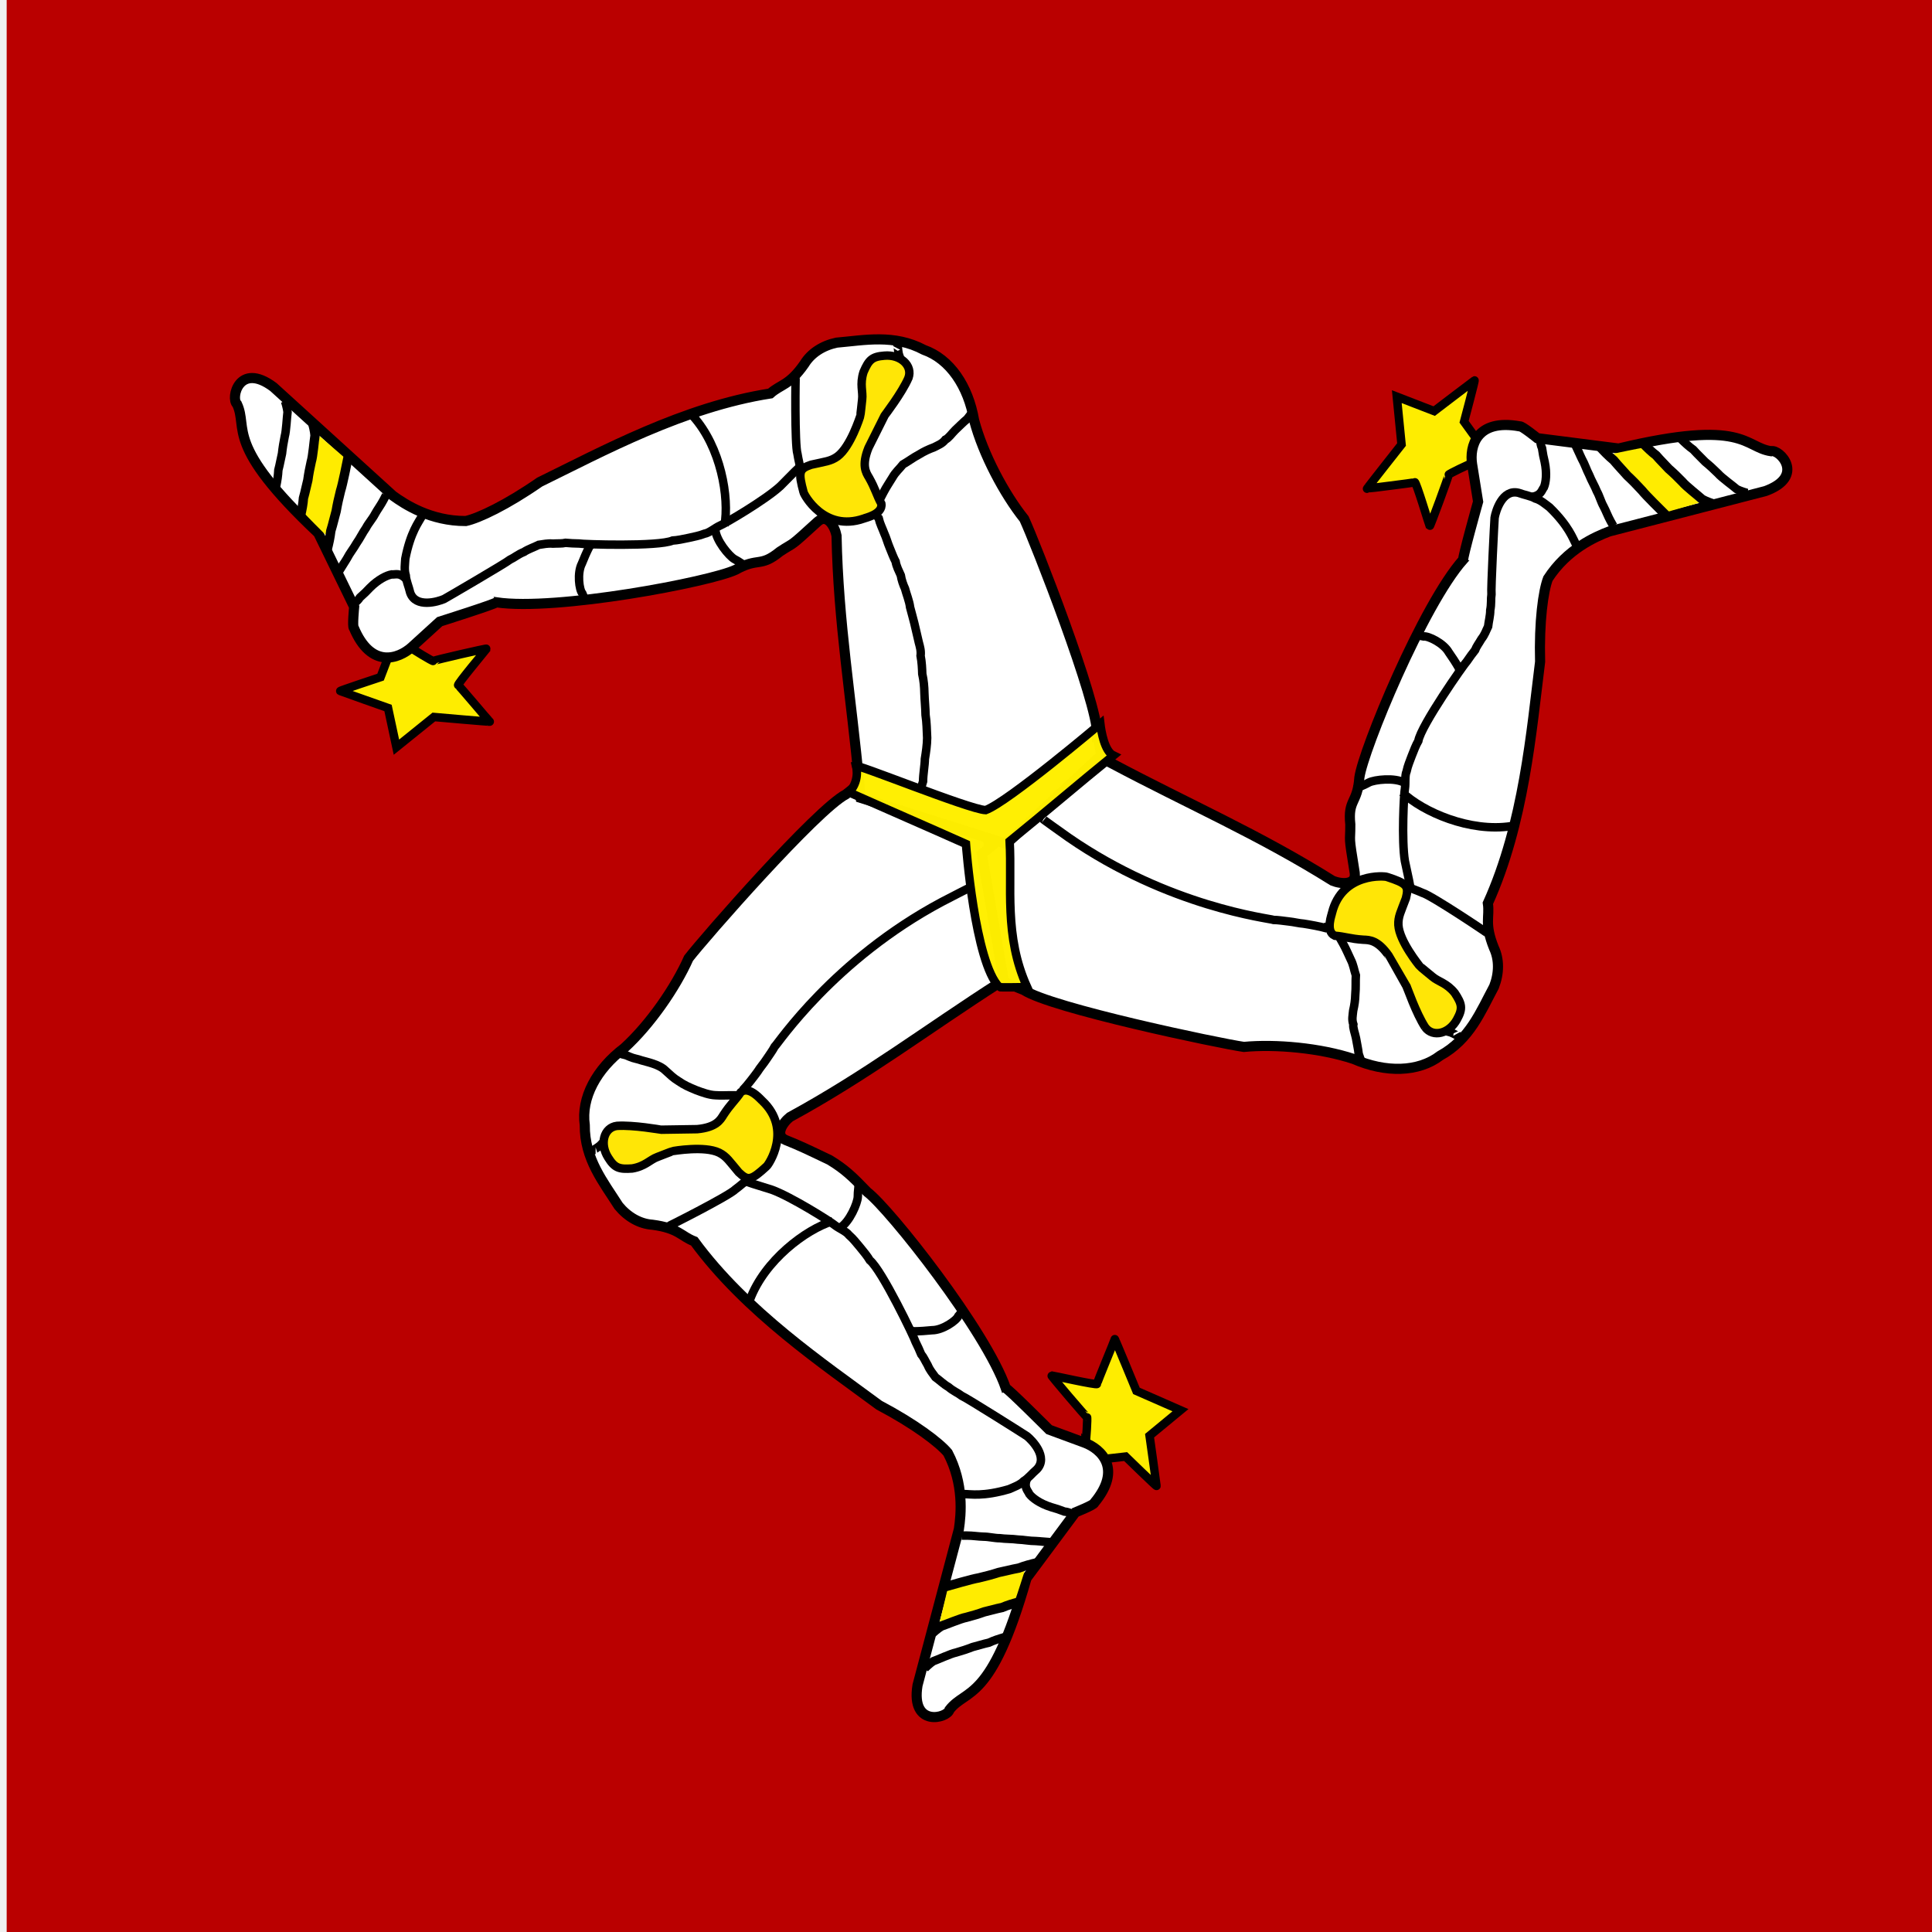
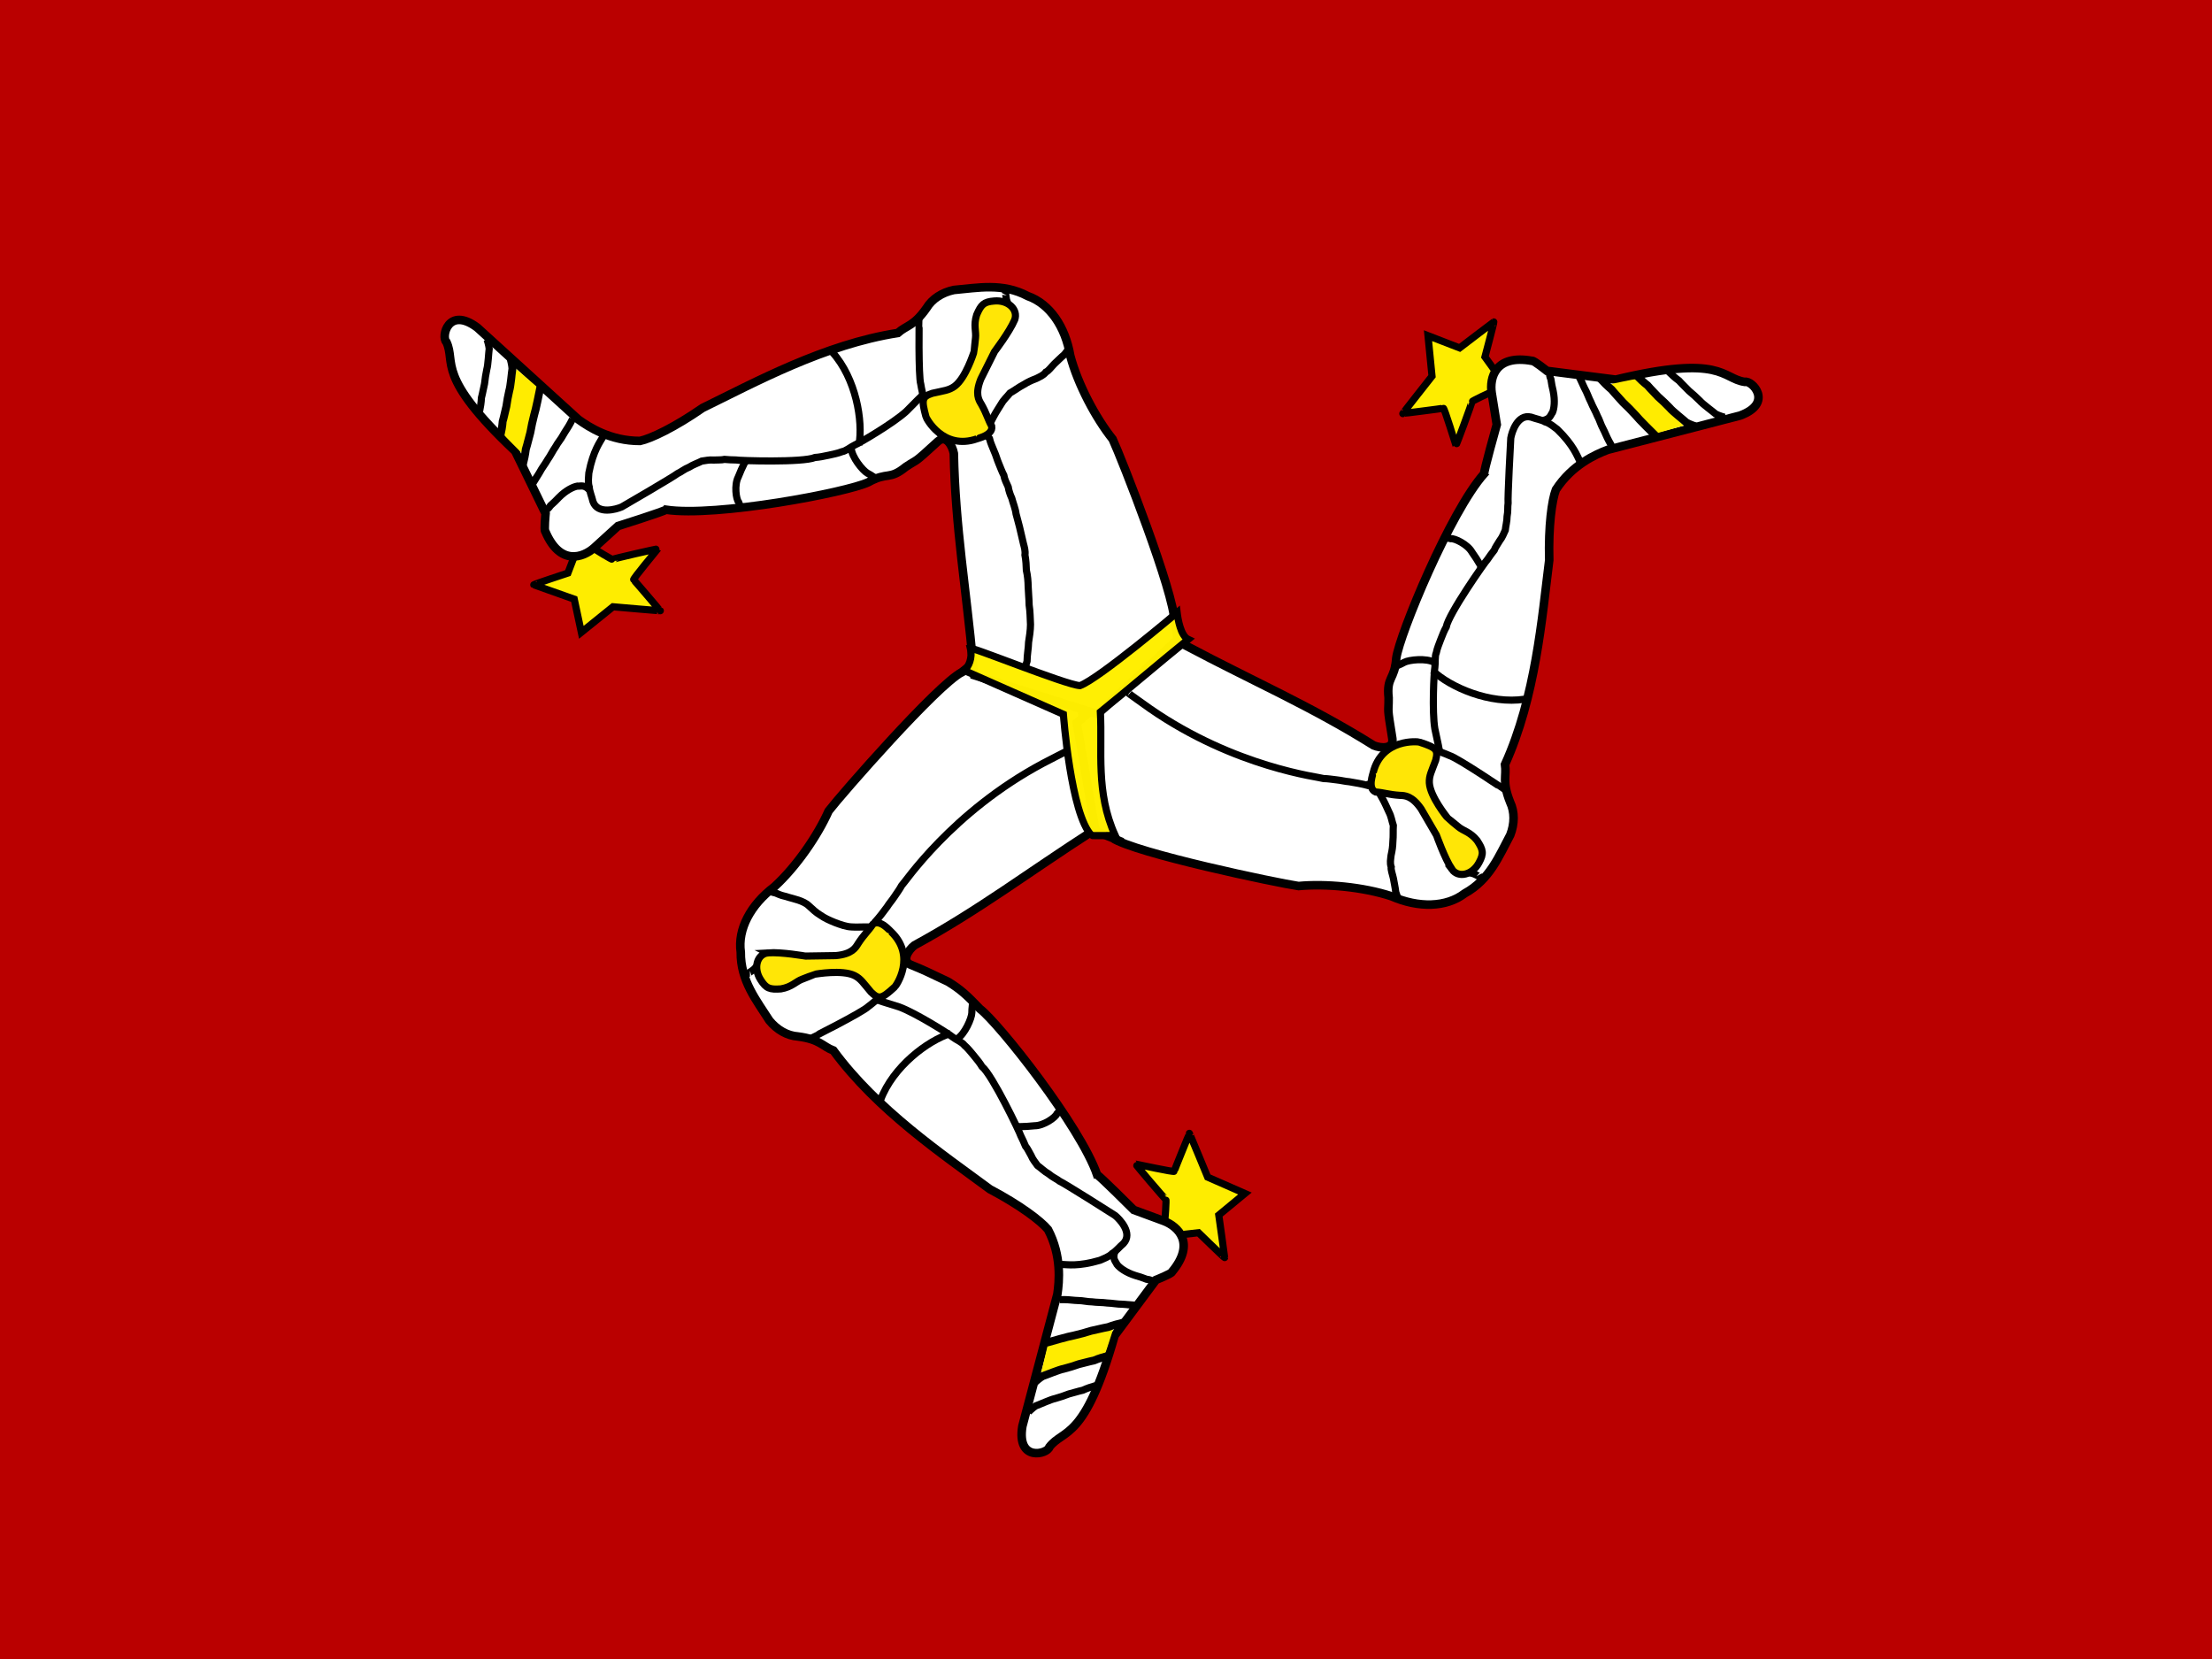
- <svg xmlns="http://www.w3.org/2000/svg" id="flag-icon-css-im" width="512" height="512">
+ <svg xmlns="http://www.w3.org/2000/svg" id="flag-icon-css-im" width="640" height="480">
  <defs>
    <clipPath id="a">
-       <path fill-opacity=".67" d="M148.24 0h744.09v744.09H148.24z" />
+       <path fill-opacity=".67" d="M-77.62 0h682.67v512H-77.62z" />
    </clipPath>
  </defs>
-   <g clip-path="url(#a)" transform="matrix(.7 0 0 .7 -102 0)">
-     <path fill="#ba0000" fill-rule="evenodd" d="M1063 744.09H0V0h1063z" />
-     <path fill="#ffef00" fill-opacity=".988" fill-rule="evenodd" stroke="#000" stroke-width="3.203" d="M556.648 546.465c.29-.88.877-9.946.584-9.946s-13.747-15.795-13.454-15.795 17.257 3.803 17.257 3.217c0-.584 6.727-16.67 6.727-16.964 0-.29 8.19 19.597 8.19 19.597l16.67 7.313-11.7 9.65s2.634 18.72 2.634 19.014c0 .29-11.7-11.116-11.7-11.116l-12.87 1.463s-1.754-5.85-2.338-6.435z" />
-     <path fill="#fff" fill-rule="evenodd" stroke="#000" stroke-width="3.832" d="M466.026 300.69c-11.114 5.722-53.768 54.478-59.618 62.082-4.9 11.04-14.487 25.006-24.362 33.996-10.54 7.974-16.397 18.867-14.945 29.18-.117 12.835 7.078 21.573 12.81 30.604 3.393 4.125 7.958 6.79 12.81 7.116 9.957 1.314 10.84 4.38 15.824 6.278 19.628 26.725 48.91 46.433 70 62.044 13.44 7.085 22.79 14.17 25.992 18.038 6.174 11.79 5.038 23.285 4.192 28.933-5.218 19.692-10.44 39.383-15.657 59.074-2.632 16.087 11.348 12.47 12.1 9.252 6.31-8.19 15.724-2.438 29.178-49.82 6.167-8.304 12.337-16.607 18.504-24.91 0 0 7.12-2.847 7.12-3.558 10.822-12.995 2.58-20.433-3.562-22.773-4.507-1.66-9.014-3.323-13.52-4.983 0 0-15.658-15.657-16.37-15.657-7.44-21.644-43.96-67.85-52.443-74.285-5.872-6.12-8.666-8.726-14.24-12.13-8.57-4.1-11.335-5.433-16.584-7.528-4.37-1.753-1.26-6.55 1.52-8.745 28.926-15.746 51.856-33.245 79.612-51.038 1.422-.95 2.847-1.9 4.27-2.848-3.32-18.978-6.644-37.957-9.964-56.935l-46.26-16.37c-2.426 1.66-4.268 3.322-6.404 4.982z" />
-     <path fill="#ffec00" fill-rule="evenodd" d="M504.73 600.45c.147-.584 28.955-5.85 28.955-5.85s-3.363 10.676-3.51 10.676l-28.662 8.627 3.217-13.454z" />
-     <path fill="none" stroke="#000" stroke-width="3.203" d="M429.652 491.976c5.557-14.77 20.983-26.465 31.345-29.692" />
-     <path fill="none" stroke="#000" stroke-width="3.541" d="M503.697 600.69c1.86-.524 10.117-2.934 12.522-3.31 2.565-.6 5.12-1.272 7.586-2.067 2.847-.582 4.63-1.117 7.587-1.656 2.316-.884 4.606-1.49 7.083-2.068M498.48 618.5c.24-.322 2.204-2.057 3.615-2.895 1.66-.524 7.337-2.934 9.485-3.31 2.292-.6 4.572-1.272 6.775-2.067 2.544-.582 4.134-1.117 6.777-1.655 2.07-.885 4.113-1.49 6.324-2.07" />
-     <path fill="none" stroke="#000" stroke-width="3.203" d="M510.184 496.157h-.413c1.296 0 .5-.108-1.242 2.068-.62 1.672-5.93 5.377-9.927 5.377-1.928.207-4.893.413-6.824.413-.55 0-1.31-.413-1.862-.413m19.859 77.748h2.066c2.145 0 4.298.38 6.205.413 2.07 0 4.137.586 6.206.586 2.088.294 4.603.198 6.763.506 2.422.082 4.365.56 6.885.56 2.034.076 3.13.415 5.38.415l-5.38-.414c2.034.076 3.13.415 5.38.415m-47.583 47.995c.22-.322 2.018-2.057 3.308-2.895 1.52-.523 6.72-2.932 8.687-3.307 2.098-.6 4.186-1.274 6.204-2.07 2.33-.58 3.786-1.116 6.205-1.654 1.897-.885 3.768-1.49 5.79-2.07m8.559-59.91c-1.17 3.396.345 4.25.972 5.715 1.09 1.42 3.875 3.584 8.274 4.963 1.696.457 3 .904 4.964 1.656 1.3.12 1.94.444 2.895.826M370.79 435.35h.414c-1.297 0-.52.084 1.655-1.656 1.342-1.5 2.464-2.18 3.72-3.72m20.976 34.83c.276 0 24.063-11.988 26.602-14.55 1.8-1.304 3.162-2.68 5.35-4.163 1.404-.732 2.41-1.67 3.725-2.48 1.093-1.584 2.52-2.54 3.308-3.99 1.46-1.265.834-2.637 2.018-4.162.56-1.562 1.607-4.193 1.948-5.622m30.301 17.789c.13.856-.38 3.49-.344 5.497-.08 2.326-3.073 9.51-6.688 11.655" />
-     <path fill="none" stroke="#000" stroke-width="3.203" d="M428.066 447.362c.14 0 3.76 1.177 9.812 3.04 7.285 2.618 22.435 12.165 23.94 13.48 1.534 1.208 4.28 2.287 5.332 3.72 1.646 1.423 2.852 3.064 4.137 4.55 1.51 1.844 2.8 3.403 3.722 4.965 4.6 3.73 16.975 29.565 17.37 31.023a62.84 62.84 0 0 1 2.07 4.55c.918 1.058 1.54 2.552 2.482 4.138.865 2.056 1.833 2.993 2.897 4.55 1.368.952 3.214 2.758 4.963 3.722 1.864 1.595 3.613 2.244 4.963 3.31 1.95.83 23.75 14.61 24.763 15.3 1.99 1.6 8.07 7.9 3.802 12.485-1.812 1.55-3.443 3.602-4.99 4.48-1.576 1.577-3.77 2.283-5.58 3.1-9.823 2.902-14.825 1.862-16.756 1.862h-2.07M379.92 398.64c2.792 1.092 1.665.285 4.178 1.43 1.69.74 2.802.758 4.462 1.363 1.76.565 6.68 1.452 9.045 3.825 1.735 1.567 3.058 2.89 4.964 4.034 2.252 1.554 3.88 2.246 6.673 3.412 2.357.88 4.992 1.86 7.375 1.943 2.477.144 3.07.022 5.447.022h5.792-5.792 5.792" />
-     <path fill="#ffe606" fill-rule="evenodd" stroke="#000" stroke-width="3.203" d="M379.272 426.244c6.203-.413 16.543 1.45 16.75 1.45l13.65-.208c7.172-.692 8.756-3.447 9.928-5.38 2.688-4.134 4.55-5.582 6.62-8.684 3.307-2.482 7.86 3.308 8.066 3.308 11.58 10.963 2.273 24.405 1.653 24.818-5.79 5.31-7.033 5.653-10.548 2.275-3.517-4.137-4.55-5.996-7.445-7.445-5.583-2.69-17.166-.62-17.375-.62-.206 0-5.997 2.275-5.997 2.275-2.827 1.033-4.62 3.517-9.513 4.34-4.964.347-6.62-.136-9.1-4.133-3.31-5.17-1.656-11.376 3.31-11.996z" />
-     <path fill="#ffef00" fill-opacity=".988" fill-rule="evenodd" stroke="#000" stroke-width="3.203" d="M703.114 175.363c-.91.178-9.1 4.11-8.956 4.366s-7.03 19.722-7.174 19.466-5.142-16.906-5.653-16.62c-.508.287-17.827 2.307-18.083 2.45-.253.144 13.07-16.742 13.07-16.742l-1.796-18.116 14.147 5.47s15.028-11.47 15.283-11.614c.253-.142-3.956 15.647-3.956 15.647l7.583 10.502s-4.24 4.396-4.463 5.19z" />
-     <path fill="#fff" fill-rule="evenodd" stroke="#000" stroke-width="3.832" d="M533.29 374.804c10.434 6.884 73.837 20.17 83.332 21.543 12.025-1.138 28.897.373 41.572 4.575 12.116 5.28 24.482 5.046 32.76-1.273 11.246-6.188 15.336-16.742 20.4-26.165 1.932-4.98 2.02-10.264-.076-14.654-3.734-9.32-1.495-11.594-2.282-16.868 13.676-30.207 16.505-65.39 19.778-91.423-.412-15.19 1.183-26.81 2.985-31.498 7.25-11.16 17.827-15.803 23.165-17.834 19.72-5.1 39.444-10.2 59.165-15.302 15.313-5.588 5.308-16 2.135-15.08-10.23-1.486-9.83-12.512-57.727-1.018l-30.78-3.923s-5.97-4.81-6.59-4.46c-16.632-3.067-19.078 7.76-18.107 14.263.763 4.742 1.523 9.486 2.284 14.228 0 0-5.974 21.32-5.626 21.94-15.22 17.094-37.877 71.982-39.328 82.53-.687 9.91-4.43 8.12-3.427 17.755.038 7.53-.838 2.83 1.675 18.34.613 4.668-5.094 4.307-8.368 2.96-27.9-17.5-54.393-28.91-83.505-44.384l-4.574-2.326-44.744 36.586 8.4 48.347c2.637 1.302 4.99 2.093 7.483 3.14z" />
-     <path fill="#ffec00" fill-rule="evenodd" d="M775.614 194.163c-.58.158-19.29-22.373-19.29-22.373s10.956-2.3 11.028-2.172l21.566 20.755-13.304 3.79z" />
-     <path fill="none" stroke="#000" stroke-width="3.203" d="M717.855 312.766c-15.598 2.395-33.353-5.32-41.244-12.772" />
-     <path fill="none" stroke="#000" stroke-width="3.541" d="M776.33 194.945c-1.368-1.364-7.515-7.38-9.02-9.293-1.78-1.943-3.62-3.84-5.522-5.6-1.902-2.197-3.242-3.488-5.16-5.802-1.906-1.586-3.556-3.285-5.275-5.16m43.06 21.673c-.4-.052-2.873-.913-4.295-1.73-1.27-1.192-6.152-4.96-7.532-6.648-1.647-1.703-3.35-3.36-5.123-4.892-1.754-1.933-3-3.056-4.764-5.096-1.786-1.37-3.316-2.856-4.903-4.5" />
-     <path fill="none" stroke="#000" stroke-width="3.203" d="M682.033 240.52l.202.36c-.635-1.13-.34-.383 2.412.07 1.76-.28 7.592 2.532 9.552 6.017 1.124 1.58 2.757 4.063 3.704 5.747.27.48.28 1.344.552 1.826m58.038-55.415l-.203-.36-.81-1.44c-1.05-1.87-1.773-3.935-2.68-5.613-1.014-1.803-1.517-3.893-2.53-5.696-.766-1.965-2.083-4.11-2.873-6.144-1.116-2.15-1.652-4.08-2.887-6.276-.93-1.81-1.17-2.93-2.274-4.893l2.274 4.893c-.93-1.81-1.17-2.93-2.274-4.893m65.156 17.957c-.39-.035-2.782-.75-4.145-1.465-1.202-1.07-5.85-4.42-7.14-5.95-1.553-1.535-3.162-3.025-4.844-4.395-1.65-1.746-2.83-2.753-4.485-4.598-1.7-1.22-3.144-2.554-4.64-4.033M725.72 188.12c3.535-.645 3.536-2.384 4.506-3.65.703-1.646 1.225-5.134.272-9.644-.434-1.702-.683-3.058-.99-5.138-.532-1.192-.563-1.908-.698-2.928m-31.47 225.065l-.2-.36c.634 1.13.326.41-2.256-.632-1.967-.435-3.11-1.08-5.067-1.42M709.9 354.06c-.136-.24-22.243-15.1-25.72-16.058-2.02-.93-3.887-1.442-6.25-2.623-1.328-.865-2.64-1.282-3.99-2.03-1.916-.178-3.448-.953-5.097-.93-1.82-.653-2.708.566-4.62.28-1.634.278-4.44.655-5.854 1.058m.658-35.13c.682-.532 3.23-1.38 4.96-2.394 2.067-1.07 9.795-1.982 13.437.118" />
-     <path fill="none" stroke="#000" stroke-width="3.203" d="M679.743 336.012c-.068-.12-.817-3.854-2.16-10.042-1.287-7.633-.39-25.518.02-27.473.3-1.93-.105-4.852.63-6.473.433-2.13 1.272-3.987 1.938-5.836.867-2.22 1.595-4.107 2.504-5.676.998-5.84 17.452-29.287 18.53-30.347a62.736 62.736 0 0 1 2.952-4.033c.47-1.318 1.47-2.593 2.39-4.19 1.368-1.763 1.71-3.066 2.546-4.757.158-1.66.83-4.153.81-6.15.478-2.407.187-4.25.455-5.95-.234-2.106 1.095-27.862 1.2-29.082.42-2.52 2.932-10.91 9.02-9.434 2.238.82 4.826 1.235 6.35 2.154 2.147.6 3.838 2.166 5.438 3.345 7.343 7.138 8.887 12.008 9.834 13.69l1.013 1.805M660.75 401.014l-.2-.36c.546.973.243.488-.452-1.646-.183-1.835-.75-4.317-1.035-6.06-.37-1.812-1.22-3.876-.99-5.14-.648-1.84-.24-3.358-.066-5.18.515-2.28.748-3.93.81-6.152.252-2.726.05-4.658.206-7.234-.718-2.12-.865-3.896-1.96-6.015-.973-2.026-1.718-3.9-2.883-5.972l-2.838-5.05 2.838 5.05-2.838-5.05" />
-     <path fill="#ffe606" fill-rule="evenodd" stroke="#000" stroke-width="3.203" d="M685.248 388.895c-3.4-5.205-6.845-15.13-6.946-15.31 0-.003-6.87-11.8-6.87-11.8-4.118-5.91-7.296-5.94-9.554-6.016-4.922-.318-7.097-1.23-10.815-1.514-3.784-1.667-.968-8.474-1.07-8.654 3.88-15.466 20.16-13.94 20.824-13.603 7.465 2.444 8.373 3.358 7.152 8.078-1.884 5.093-3 6.905-2.843 10.138.393 6.185 7.873 15.267 7.975 15.45.1.18 4.922 4.11 4.922 4.11 2.286 1.96 5.33 2.305 8.447 6.167 2.735 4.157 3.125 5.837.857 9.96-2.886 5.416-9.105 7.017-12.08 2.992z" />
-     <path fill="#ffef00" fill-opacity=".988" fill-rule="evenodd" stroke="#000" stroke-width="3.203" d="M301.203 245.146c.647.663 8.423 5.36 8.558 5.1s20.353-4.922 20.218-4.662-11.327 13.563-10.807 13.833c.52.27 11.697 13.652 11.957 13.787.258.134-21.166-1.76-21.166-1.76l-14.17 11.424-3.175-14.83s-17.827-6.29-18.088-6.424c-.258-.134 15.257-5.262 15.257-5.262l4.632-12.096s6 1.14 6.787.89z" />
-     <path fill="#fff" fill-rule="evenodd" stroke="#000" stroke-width="3.832" d="M561.083 277.965c.042-12.5-23.575-72.82-27.628-81.516-7.54-9.438-15.517-24.38-18.945-37.286-2.22-13.028-9.19-23.245-19.01-26.71-11.337-6.018-22.408-3.658-33.064-2.732-5.224 1.11-9.694 3.932-12.218 8.09-5.754 8.23-8.882 7.602-12.862 11.15-32.763 5.106-63.746 22.012-87.318 33.536-12.48 8.665-23.077 13.697-27.985 14.757-13.308.047-22.987-6.258-27.61-9.61-15.07-13.705-30.14-27.412-45.212-41.116-13.063-9.75-16.294 4.324-13.785 6.474 4.362 9.373-5.08 15.08 30.77 48.85 4.528 9.3 9.054 18.602 13.58 27.9 0 0-.752 7.63-.12 7.958 6.545 15.593 16.944 11.707 21.85 7.333l10.653-9.704s21.11-6.68 21.438-7.31c22.637 3.368 80.967-7.745 90.586-12.31 8.668-4.854 9.22-.742 16.73-6.86 6.278-4.154 2.826-.846 14.425-11.445 3.57-3.07 6.394 1.9 7.06 5.38.646 32.926 5.612 61.34 8.614 94.17.188 1.7.374 3.402.56 5.102l55.12 17.39 35.844-33.51c-.355-2.92-.982-5.32-1.47-7.982z" />
-     <path fill="#ffec00" fill-rule="evenodd" d="M277.215 174.195c.45.4-8.15 28.392-8.15 28.392s-7.926-7.904-7.858-8.034l5.55-29.413 10.458 9.055z" />
-     <path fill="none" stroke="#000" stroke-width="3.203" d="M408.077 157.544c10.55 11.738 13.82 30.818 11.91 41.5" />
-     <path fill="none" stroke="#000" stroke-width="3.541" d="M277.478 173.167c-.392 1.892-2.06 10.33-2.834 12.637-.65 2.554-1.23 5.13-1.66 7.687-.796 2.796-1.142 4.625-2.027 7.497-.282 2.463-.8 4.774-1.428 7.24m-5.457-47.896c.175.362.81 2.904.904 4.542-.3 1.714-.777 7.863-1.434 9.942-.523 2.31-.977 4.644-1.286 6.966-.656 2.526-.914 4.184-1.654 6.777-.168 2.244-.573 4.337-1.078 6.566" />
-     <path fill="none" stroke="#000" stroke-width="3.203" d="M367.26 227.09l.19-.367c-.596 1.15-.133.493-1.262-2.056-1.2-1.32-2.04-7.74-.198-11.287.705-1.808 1.888-4.534 2.778-6.248.254-.49.97-.972 1.225-1.462m-78.153-18.197l-.19.367-.76 1.467c-.99 1.904-2.32 3.638-3.227 5.317-.953 1.836-2.427 3.4-3.38 5.237-1.224 1.718-2.298 3.994-3.566 5.77-1.188 2.11-2.508 3.616-3.67 5.853-1.004 1.768-1.81 2.584-2.847 4.582l2.848-4.582c-1.005 1.768-1.81 2.584-2.848 4.582m-20.67-64.346c.184.345.896 2.74 1.046 4.27-.236 1.59-.493 7.316-1.067 9.235-.435 2.138-.8 4.3-1.024 6.458-.558 2.336-.753 3.875-1.39 6.27-.09 2.09-.414 4.03-.832 6.092m49.227 35.2c-2.474-2.604-3.93-1.65-5.52-1.77-1.762.314-4.966 1.788-8.217 5.056-1.187 1.296-2.184 2.248-3.756 3.644-.706 1.098-1.288 1.516-2.068 2.188m205.526-96.965l-.19.366c.597-1.15.164-.5.706 2.232.715 1.884.8 3.193 1.59 5.018m-40.579 2.564c-.127.246-.448 26.88.655 30.314.33 2.198.923 4.042 1.23 6.667.004 1.582.373 2.908.486 4.448.902 1.7 1.093 3.406 2.016 4.773.45 1.88 1.956 1.957 2.764 3.71 1.128 1.217 2.98 3.36 4.09 4.32m-29.748 18.694c-.82-.28-2.923-1.945-4.72-2.837-2.027-1.145-7.024-7.11-7.262-11.307" />
-     <path fill="none" stroke="#000" stroke-width="3.203" d="M448.403 176.694c-.064.124-2.777 2.795-7.218 7.308-5.68 5.258-21.135 14.304-22.994 15.034-1.78.805-4.002 2.745-5.76 3.018-2.02.806-4.032 1.12-5.944 1.575-2.332.49-4.31.916-6.12 1.015-5.43 2.364-34.06 1.443-35.538 1.123a63.599 63.599 0 0 1-4.99-.26c-1.362.327-2.975.19-4.817.296-2.222-.18-3.5.247-5.372.475-1.475.776-3.93 1.58-5.59 2.69-2.275.918-3.656 2.172-5.225 2.88-1.635 1.348-23.91 14.346-24.988 14.926-2.337 1.03-10.732 3.523-12.833-2.378-.54-2.322-1.61-4.715-1.675-6.492-.675-2.126-.29-4.398-.18-6.382 1.948-10.054 5.176-14.014 6.066-15.728l.953-1.836m207.008-36.983l-.19.366c.514-.99.274-.47-1.13 1.28-1.435 1.158-3.202 2.99-4.504 4.185-1.312 1.303-2.574 3.144-3.756 3.643-1.184 1.55-2.68 2.042-4.3 2.895-2.19.817-3.696 1.526-5.59 2.69-2.417 1.284-3.923 2.51-6.163 3.792-1.38 1.762-2.786 2.857-3.96 4.934-1.16 1.924-2.32 3.574-3.415 5.683l-2.67 5.14 2.67-5.14-2.67 5.14m17.082 106.269l.38-.735c-.704 1.358-.457 1.002.206-1.29.006-2.75.66-6.077.686-8.502.413-2.568.832-5.342.86-7.943-.157-3.042-.152-5.768-.607-8.703-.035-2.702-.35-5.502-.43-8.148-.05-2.622-.246-4.867-.815-7.412-.052-1.906-.17-4.52-.633-6.855.248-1.84-.275-3.532-.667-5.005-.712-2.835-.988-4.49-1.736-7.427-.45-1.574-.894-3.586-1.573-5.944-.244-2.234-1.44-5.134-1.926-7.06-.664-1.417-1.334-3.334-1.59-5.02-.696-1.553-1.686-3.45-1.956-5.21-.733-1.34-1.513-3.427-2.323-5.4-.698-1.623-1.212-3.622-1.955-5.21-.75-2.007-1.664-3.722-2.132-5.767-.717-.695-.88-1.456-1.264-2.054" />
-     <path fill="#ffe606" fill-rule="evenodd" stroke="#000" stroke-width="3.203" d="M489.628 143.12c-2.49 5.695-8.908 14.015-9.004 14.198l-6.106 12.21c-2.69 6.684-.974 9.36.2 11.29 2.43 4.29 2.858 6.61 4.658 9.875.678 4.08-6.558 5.452-6.654 5.636-15.064 5.225-22.706-9.23-22.787-9.97-2.044-7.585-1.777-8.845 2.84-10.408 5.293-1.216 7.42-1.276 10.04-3.177 4.958-3.717 8.46-14.95 8.555-15.135.095-.183.744-6.37.744-6.37.386-2.986-.993-5.72.53-10.444 1.98-4.565 3.172-5.81 7.864-6.172 6.112-.553 10.858 3.773 9.12 8.466z" />
-     <path fill="#ffef00" fill-opacity=".987" fill-rule="evenodd" stroke="#000" stroke-width="3.203" d="M469.84 290.15c-2.276-2.067 42.81 16.337 49.014 16.546 8.48-3.102 43.433-32.676 43.433-32.676.345 2.895 1.584 10.41 4.96 11.996-13.51 10.962-25.78 21.508-39.292 32.468.966 17.373-2.205 35.78 6.618 55.22 0 0-10.546.206-10.546 0-9.307-9.306-12.618-54.184-12.618-54.184-14.822-6.62-29.645-13.03-44.466-19.648 2.138-1.38 3.86-5.652 2.896-9.722z" />
-     <path fill="none" stroke="#000" stroke-width="3.203" d="M512.74 336.15c.72-.523-8.133 4.113-10.407 5.277-40.96 21.85-62.04 53.634-63.354 54.835-.71 1.354-2.012 3.16-3.205 4.93-.96 1.482-2.338 3.017-3.246 4.517-1.256 1.737-3.894 5.17-5.335 6.693-.18.982.683-.336.4.317M540.73 310.18c-.795-.402 7.378 5.35 9.453 6.84 38.166 26.43 76.072 30.638 77.74 31.257 1.53.01 3.73.343 5.85.595 1.758.175 3.752.698 5.502.82 2.12.32 6.378 1.096 8.393 1.68.954-.29-.61-.452.098-.5" />
+   <g clip-path="url(#a)" transform="translate(72.77) scale(.94)">
+     <path fill="#ba0000" fill-rule="evenodd" d="M629.43 512H-102V0h731.43z" />
+     <path fill="#ffef00" fill-opacity=".988" fill-rule="evenodd" stroke="#000" stroke-width="2.204" d="M281.02 376.01c.2-.605.603-6.844.402-6.844s-9.46-10.867-9.258-10.867c.202 0 11.874 2.616 11.874 2.213 0-.402 4.63-11.47 4.63-11.672 0-.2 5.634 13.485 5.634 13.485l11.47 5.032-8.05 6.64s1.813 12.88 1.813 13.083c0 .2-8.05-7.65-8.05-7.65l-8.857 1.008s-1.206-4.025-1.608-4.427z" />
+     <path fill="#fff" fill-rule="evenodd" stroke="#000" stroke-width="2.636" d="M218.66 206.89c-7.647 3.938-36.996 37.486-41.02 42.718-3.373 7.596-9.97 17.205-16.763 23.39-7.252 5.488-11.282 12.983-10.284 20.08-.08 8.83 4.87 14.842 8.814 21.056 2.335 2.838 5.475 4.673 8.815 4.896 6.85.905 7.458 3.014 10.887 4.32 13.505 18.39 33.653 31.95 48.163 42.69 9.25 4.876 15.68 9.75 17.885 12.412 4.248 8.112 3.466 16.022 2.884 19.908-3.59 13.55-7.182 27.097-10.773 40.646-1.813 11.07 7.807 8.58 8.324 6.366 4.34-5.635 10.82-1.678 20.077-34.28 4.245-5.713 8.49-11.426 12.733-17.14 0 0 4.898-1.958 4.898-2.447 7.448-8.942 1.778-14.06-2.45-15.67-3.1-1.142-6.2-2.286-9.302-3.43 0 0-10.773-10.772-11.263-10.772-5.12-14.893-30.248-46.687-36.085-51.114-4.04-4.21-5.963-6.005-9.798-8.347-5.897-2.82-7.8-3.738-11.41-5.18-3.008-1.206-.867-4.507 1.045-6.016 19.903-10.834 35.68-22.875 54.778-35.118l2.938-1.96-6.856-39.175-31.83-11.264c-1.67 1.143-2.937 2.287-4.407 3.43z" />
+     <path fill="#ffec00" fill-rule="evenodd" d="M245.29 413.15c.1-.402 19.923-4.025 19.923-4.025s-2.314 7.346-2.415 7.346l-19.72 5.937 2.212-9.257z" />
+     <path fill="none" stroke="#000" stroke-width="2.204" d="M193.64 338.51c3.824-10.163 14.438-18.21 21.568-20.43" />
+     <path fill="none" stroke="#000" stroke-width="2.437" d="M244.58 413.32c1.28-.36 6.96-2.018 8.616-2.276 1.765-.414 3.523-.876 5.22-1.424 1.96-.4 3.186-.768 5.22-1.14 1.595-.607 3.17-1.024 4.874-1.422m-27.52 18.518c.167-.22 1.517-1.415 2.487-1.992 1.143-.36 5.05-2.018 6.527-2.276a53.935 53.935 0 0 0 4.662-1.424c1.75-.4 2.845-.768 4.663-1.14 1.422-.607 2.83-1.023 4.35-1.422" />
+     <path fill="none" stroke="#000" stroke-width="2.204" d="M249.04 341.38h-.284c.89 0 .344-.074-.855 1.423-.425 1.15-4.08 3.7-6.83 3.7-1.327.142-3.367.284-4.696.284-.38 0-.9-.284-1.28-.284m13.665 53.517h1.422c1.476 0 2.957.263 4.27.284 1.423 0 2.846.404 4.27.404 1.436.203 3.167.137 4.653.348 1.666.057 3.004.386 4.738.386 1.398.053 2.152.286 3.7.286l-3.7-.286c1.398.053 2.152.286 3.7.286M239.08 434.74c.152-.222 1.39-1.415 2.276-1.992 1.047-.36 4.624-2.018 5.978-2.276a46.719 46.719 0 0 0 4.268-1.424c1.604-.4 2.606-.768 4.27-1.14 1.304-.607 2.592-1.024 3.984-1.422m5.874-41.216c-.805 2.337.238 2.924.67 3.933.75.977 2.666 2.466 5.693 3.415 1.167.314 2.064.622 3.415 1.14.894.082 1.334.305 1.992.568M153.13 299.55h.284c-.892 0-.357.058 1.14-1.14.923-1.032 1.695-1.5 2.56-2.56m14.436 23.97c.19 0 16.557-8.25 18.305-10.01 1.238-.9 2.176-1.846 3.68-2.866.967-.504 1.66-1.15 2.564-1.707.75-1.09 1.733-1.748 2.275-2.745 1.005-.87.574-1.815 1.39-2.864.384-1.075 1.105-2.885 1.34-3.87M221.95 308c.09.59-.26 2.402-.236 3.782-.057 1.6-2.115 6.543-4.603 8.02" />
+     <path fill="none" stroke="#000" stroke-width="2.204" d="M192.55 307.82c.096 0 2.587.81 6.75 2.09 5.013 1.803 15.438 8.372 16.472 9.277 1.057.83 2.946 1.573 3.67 2.56 1.133.98 1.962 2.108 2.847 3.13 1.04 1.27 1.925 2.342 2.56 3.417 3.165 2.567 11.68 20.343 11.953 21.346.478.94 1.07 2.246 1.424 3.13.63.728 1.06 1.756 1.707 2.847.595 1.415 1.262 2.06 1.994 3.13.942.656 2.212 1.9 3.415 2.562 1.283 1.096 2.486 1.543 3.415 2.277 1.343.57 16.342 10.052 17.038 10.527 1.37 1.1 5.555 5.437 2.617 8.59-1.246 1.067-2.37 2.48-3.433 3.082-1.085 1.086-2.594 1.572-3.84 2.134-6.758 1.997-10.2 1.282-11.53 1.282h-1.423M159.42 274.29c1.92.752 1.146.197 2.875.984 1.162.51 1.927.522 3.07.94 1.21.387 4.597.997 6.223 2.63 1.194 1.078 2.105 1.99 3.416 2.776 1.55 1.07 2.67 1.545 4.592 2.347 1.622.607 3.435 1.28 5.075 1.338 1.705.1 2.114.014 3.75.014h3.984-3.985 3.984" />
+     <path fill="#ffe606" fill-rule="evenodd" stroke="#000" stroke-width="2.204" d="M158.96 293.28c4.268-.284 11.383.997 11.525.997l9.393-.142c4.934-.476 6.024-2.373 6.83-3.702 1.85-2.845 3.132-3.84 4.555-5.976 2.276-1.707 5.41 2.277 5.55 2.277 7.97 7.543 1.565 16.792 1.138 17.076-3.983 3.653-4.837 3.89-7.256 1.565-2.42-2.846-3.13-4.126-5.123-5.123-3.84-1.85-11.81-.426-11.954-.426-.142 0-4.126 1.565-4.126 1.565-1.946.712-3.18 2.42-6.546 2.988-3.415.238-4.554-.094-6.262-2.845-2.276-3.557-1.14-7.827 2.278-8.253z" />
+     <path fill="#ffef00" fill-opacity=".988" fill-rule="evenodd" stroke="#000" stroke-width="2.204" d="M381.8 120.66c-.625.122-6.26 2.828-6.162 3.004.098.176-4.837 13.57-4.936 13.395-.1-.177-3.54-11.634-3.89-11.436-.35.197-12.267 1.587-12.443 1.686-.176.098 8.99-11.52 8.99-11.52l-1.235-12.466 9.734 3.763s10.34-7.892 10.515-7.99c.175-.1-2.722 10.765-2.722 10.765l5.218 7.226s-2.916 3.024-3.07 3.57z" />
+     <path fill="#fff" fill-rule="evenodd" stroke="#000" stroke-width="2.636" d="M264.93 257.9c7.18 4.736 50.806 13.878 57.34 14.822 8.274-.783 19.883.257 28.605 3.148 8.337 3.632 16.845 3.472 22.542-.876 7.737-4.258 10.552-11.52 14.035-18.003 1.33-3.425 1.39-7.062-.052-10.082-2.57-6.415-1.028-7.98-1.57-11.607 9.41-20.784 11.356-44.992 13.608-62.905-.284-10.45.814-18.447 2.054-21.672 4.988-7.68 12.267-10.874 15.94-12.27 13.57-3.512 27.14-7.02 40.71-10.53 10.537-3.846 3.652-11.01 1.47-10.377-7.04-1.022-6.766-8.61-39.72-.7l-21.18-2.7s-4.11-3.31-4.536-3.07c-11.444-2.108-13.126 5.343-12.458 9.816l1.57 9.79s-4.11 14.67-3.87 15.097c-10.473 11.76-26.062 49.528-27.06 56.785-.473 6.82-3.048 5.588-2.357 12.217.026 5.18-.576 1.946 1.153 12.618.422 3.213-3.505 2.965-5.758 2.037-19.198-12.04-37.426-19.89-57.458-30.538-1.05-.534-2.098-1.07-3.147-1.602l-30.788 25.175 5.78 33.266c1.815.895 3.433 1.44 5.15 2.16z" />
+     <path fill="#ffec00" fill-rule="evenodd" d="M431.67 133.6c-.4.11-13.273-15.394-13.273-15.394s7.538-1.583 7.587-1.495l14.84 14.282-9.154 2.607z" />
+     <path fill="none" stroke="#000" stroke-width="2.204" d="M391.93 215.21c-10.733 1.648-22.95-3.66-28.38-8.787" />
+     <path fill="none" stroke="#000" stroke-width="2.437" d="M432.18 134.14c-.94-.94-5.17-5.08-6.207-6.395a66.484 66.484 0 0 0-3.8-3.853c-1.308-1.51-2.23-2.4-3.55-3.992-1.31-1.09-2.447-2.26-3.63-3.55m29.63 14.91c-.275-.034-1.978-.626-2.956-1.19-.874-.82-4.234-3.41-5.183-4.573a54.209 54.209 0 0 0-3.525-3.366c-1.208-1.33-2.065-2.102-3.28-3.506-1.227-.942-2.28-1.964-3.372-3.095" />
+     <path fill="none" stroke="#000" stroke-width="2.204" d="M367.28 165.51l.14.248c-.437-.777-.234-.263 1.66.047 1.21-.192 5.223 1.743 6.57 4.14.776 1.09 1.9 2.797 2.55 3.956.186.33.194.925.38 1.257m39.95-38.138l-.14-.248c.187.332-.37-.66-.557-.99-.723-1.288-1.22-2.708-1.845-3.863-.697-1.24-1.043-2.68-1.74-3.92-.527-1.352-1.433-2.828-1.977-4.227-.767-1.48-1.135-2.807-1.985-4.32-.64-1.244-.806-2.015-1.565-3.366l1.565 3.367c-.64-1.245-.806-2.016-1.565-3.367m44.819 12.354c-.268-.024-1.914-.517-2.852-1.008-.827-.736-4.025-3.04-4.914-4.095a47.069 47.069 0 0 0-3.332-3.023c-1.135-1.202-1.947-1.894-3.086-3.164-1.17-.838-2.163-1.757-3.193-2.775M397.35 129.45c2.432-.444 2.432-1.64 3.1-2.51.484-1.134.843-3.534.187-6.637-.298-1.172-.47-2.105-.68-3.536-.367-.82-.388-1.312-.482-2.015M377.82 269.62l-.14-.248c.438.778.226.283-1.55-.434-1.354-.3-2.14-.743-3.487-.978m13.817-24.34c-.093-.166-15.305-10.39-17.697-11.05-1.39-.638-2.674-.99-4.3-1.804-.914-.594-1.817-.88-2.746-1.397-1.318-.122-2.372-.656-3.507-.64-1.252-.45-1.864.39-3.178.194-1.125.19-3.056.45-4.03.727m.458-24.17c.47-.366 2.222-.95 3.413-1.648 1.422-.735 6.74-1.363 9.245.082" />
+     <path fill="none" stroke="#000" stroke-width="2.204" d="M365.71 231.2c-.047-.084-.562-2.652-1.486-6.91-.886-5.252-.268-17.558.013-18.904.207-1.328-.072-3.34.433-4.454.298-1.466.876-2.743 1.334-4.015.596-1.528 1.097-2.826 1.723-3.906.686-4.017 12.008-20.15 12.75-20.88a43.017 43.017 0 0 1 2.03-2.775c.325-.907 1.01-1.784 1.645-2.884.94-1.21 1.177-2.108 1.752-3.27.11-1.143.57-2.86.558-4.233.328-1.656.127-2.924.312-4.094-.16-1.45.753-19.172.826-20.01.288-1.735 2.017-7.507 6.206-6.492 1.54.565 3.32.852 4.368 1.484 1.48.413 2.642 1.49 3.743 2.3 5.052 4.913 6.115 8.264 6.766 9.423l.698 1.24M352.64 275.94l-.14-.248c.377.67.17.336-.31-1.132-.125-1.263-.515-2.97-.712-4.17-.255-1.247-.84-2.667-.68-3.536-.447-1.266-.166-2.31-.046-3.566.354-1.568.514-2.703.558-4.232.172-1.875.034-3.205.14-4.977-.494-1.46-.594-2.682-1.348-4.14-.67-1.394-1.182-2.684-1.984-4.11l-1.953-3.473 1.953 3.474-1.953-3.473" />
+     <path fill="#ffe606" fill-rule="evenodd" stroke="#000" stroke-width="2.204" d="M369.5 267.6c-2.34-3.58-4.71-10.41-4.78-10.535l-4.727-8.118c-2.833-4.068-5.02-4.088-6.574-4.14-3.387-.218-4.884-.846-7.442-1.04-2.604-1.148-.666-5.83-.736-5.955 2.67-10.642 13.87-9.593 14.328-9.36 5.137 1.682 5.762 2.31 4.92 5.558-1.294 3.505-2.06 4.75-1.954 6.976.27 4.256 5.417 10.505 5.488 10.63.07.124 3.386 2.83 3.386 2.83 1.574 1.347 3.668 1.585 5.812 4.242 1.882 2.86 2.15 4.016.59 6.852-1.986 3.728-6.265 4.83-8.312 2.06z" />
+     <path fill="#ffef00" fill-opacity=".988" fill-rule="evenodd" stroke="#000" stroke-width="2.204" d="M105.242 168.67c.444.457 5.795 3.69 5.888 3.51s14.004-3.387 13.91-3.208-7.793 9.333-7.435 9.518c.356.186 8.047 9.394 8.226 9.487.18.092-14.563-1.212-14.563-1.212l-9.75 7.86-2.185-10.203s-12.266-4.328-12.445-4.42c-.178-.093 10.497-3.62 10.497-3.62l3.188-8.324s4.128.784 4.67.612z" />
+     <path fill="#fff" fill-rule="evenodd" stroke="#000" stroke-width="2.637" d="M284.058 191.255c.03-8.6-16.22-50.106-19.01-56.09-5.187-6.492-10.676-16.774-13.035-25.654-1.527-8.963-6.322-15.994-13.08-18.378-7.8-4.14-15.418-2.517-22.75-1.88-3.595.764-6.67 2.706-8.407 5.566-3.96 5.663-6.11 5.23-8.85 7.672-22.544 3.513-43.862 15.146-60.082 23.074-8.588 5.962-15.878 9.425-19.256 10.154-9.156.033-15.816-4.306-18.997-6.613l-31.108-28.29c-8.99-6.71-11.212 2.975-9.486 4.454 3 6.45-3.496 10.375 21.172 33.613l9.344 19.197s-.518 5.25-.084 5.475c4.504 10.73 11.66 8.056 15.036 5.046l7.33-6.676s14.525-4.597 14.75-5.03c15.576 2.318 55.712-5.328 62.33-8.47 5.965-3.34 6.345-.51 11.512-4.72 4.32-2.858 1.944-.582 9.925-7.874 2.458-2.113 4.4 1.308 4.86 3.7.443 22.657 3.86 42.207 5.925 64.798.13 1.17.257 2.34.385 3.51 12.64 3.99 25.285 7.978 37.926 11.967 8.22-7.686 16.444-15.373 24.664-23.06-.244-2.007-.675-3.66-1.012-5.49z" />
+     <path fill="#ffec00" fill-rule="evenodd" d="M88.737 119.85c.31.275-5.608 19.537-5.608 19.537s-5.455-5.44-5.408-5.53l3.82-20.237 7.195 6.23z" />
+     <path fill="none" stroke="#000" stroke-width="2.204" d="M178.78 108.395c7.258 8.077 9.51 21.205 8.194 28.556" />
+     <path fill="none" stroke="#000" stroke-width="2.437" d="M88.917 119.143c-.27 1.302-1.416 7.108-1.95 8.696a66.817 66.817 0 0 0-1.142 5.288c-.547 1.923-.785 3.18-1.394 5.158-.194 1.694-.55 3.284-.982 4.98m-3.754-32.955c.12.25.557 1.998.622 3.125-.206 1.18-.535 5.41-.987 6.84a54.356 54.356 0 0 0-.886 4.794c-.45 1.737-.628 2.88-1.138 4.663-.116 1.543-.394 2.984-.74 4.517" />
+     <path fill="none" stroke="#000" stroke-width="2.204" d="M150.694 156.247l.13-.252c-.41.79-.09.34-.868-1.415-.825-.908-1.403-5.325-.136-7.766.486-1.244 1.3-3.12 1.912-4.3.174-.335.667-.668.842-1.005M98.8 128.987l-.13.252-.525 1.01c-.68 1.31-1.596 2.502-2.22 3.657-.655 1.263-1.67 2.34-2.325 3.604-.842 1.182-1.58 2.75-2.454 3.97-.817 1.453-1.726 2.488-2.525 4.027-.69 1.217-1.244 1.78-1.958 3.153l1.96-3.153c-.692 1.217-1.246 1.78-1.96 3.153M72.44 104.386c.127.237.616 1.885.72 2.938-.163 1.095-.34 5.034-.735 6.354-.298 1.47-.55 2.96-.703 4.444-.384 1.607-.52 2.666-.957 4.314-.06 1.438-.285 2.773-.573 4.192m33.872 24.222c-1.703-1.793-2.705-1.137-3.8-1.22-1.21.217-3.416 1.23-5.653 3.48-.815.89-1.502 1.546-2.584 2.506-.485.756-.886 1.043-1.422 1.506m141.417-66.717l-.13.252c.41-.792.112-.343.485 1.536.49 1.296.55 2.197 1.092 3.453M205.55 97.41c-.088.17-.31 18.495.45 20.858.226 1.513.635 2.78.846 4.587.002 1.09.257 2.002.335 3.06.62 1.17.752 2.345 1.387 3.286.31 1.294 1.347 1.346 1.903 2.553.776.837 2.05 2.31 2.815 2.973m-20.472 12.861c-.563-.192-2.01-1.34-3.247-1.953-1.395-.787-4.833-4.89-4.997-7.78" />
+     <path fill="none" stroke="#000" stroke-width="2.204" d="M206.527 121.572c-.044.085-1.91 1.923-4.967 5.028-3.91 3.618-14.542 9.843-15.822 10.344-1.224.555-2.754 1.89-3.963 2.077-1.39.555-2.775.772-4.09 1.085-1.605.34-2.965.63-4.212.7-3.737 1.625-23.436.992-24.452.77a43.156 43.156 0 0 1-3.434-.178c-.936.225-2.046.13-3.313.204-1.53-.123-2.41.17-3.697.327-1.015.535-2.704 1.09-3.847 1.85-1.566.634-2.516 1.497-3.596 1.983-1.125.928-16.452 9.872-17.193 10.27-1.608.71-7.384 2.425-8.83-1.636-.372-1.597-1.107-3.244-1.152-4.467-.465-1.463-.2-3.026-.125-4.39 1.342-6.92 3.563-9.643 4.175-10.823l.656-1.263m142.437-25.449l-.13.253c.353-.683.188-.325-.778.88-.987.796-2.203 2.057-3.1 2.88-.902.896-1.77 2.162-2.583 2.505-.814 1.068-1.843 1.405-2.958 1.992-1.506.563-2.543 1.05-3.846 1.85-1.664.885-2.7 1.73-4.24 2.61-.95 1.213-1.918 1.967-2.725 3.395-.8 1.324-1.597 2.46-2.35 3.91l-1.837 3.537 1.837-3.537-1.837 3.537m11.75 73.122l.263-.506c-.485.935-.315.69.14-.888.005-1.892.454-4.18.473-5.85.285-1.766.574-3.675.592-5.464-.107-2.094-.104-3.97-.417-5.99-.024-1.857-.24-3.784-.296-5.605-.035-1.803-.17-3.35-.56-5.1-.037-1.31-.118-3.11-.437-4.716.17-1.267-.19-2.432-.458-3.445-.49-1.95-.68-3.09-1.195-5.11-.31-1.084-.615-2.468-1.082-4.09-.17-1.537-.992-3.533-1.326-4.858-.457-.974-.918-2.294-1.095-3.453-.478-1.07-1.16-2.375-1.345-3.585-.504-.924-1.04-2.36-1.598-3.718-.48-1.116-.834-2.49-1.345-3.584-.517-1.38-1.147-2.56-1.468-3.97-.493-.476-.605-1-.87-1.412" />
+     <path fill="#ffe606" fill-rule="evenodd" stroke="#000" stroke-width="2.204" d="M234.893 98.47c-1.714 3.92-6.13 9.644-6.195 9.77l-4.202 8.402c-1.85 4.598-.67 6.44.137 7.767 1.673 2.952 1.967 4.548 3.205 6.795.467 2.807-4.512 3.75-4.578 3.877-10.366 3.596-15.623-6.35-15.68-6.86-1.406-5.218-1.222-6.085 1.956-7.16 3.64-.837 5.104-.878 6.907-2.187 3.412-2.557 5.82-10.286 5.887-10.413.065-.126.512-4.383.512-4.383.266-2.056-.683-3.938.365-7.188 1.363-3.14 2.182-3.998 5.41-4.246 4.207-.38 7.472 2.596 6.276 5.825z" />
+     <path fill="#ffef00" fill-opacity=".987" fill-rule="evenodd" stroke="#000" stroke-width="2.204" d="M221.29 199.65c-1.566-1.422 29.458 11.24 33.726 11.385 5.836-2.134 29.886-22.484 29.886-22.484.237 1.993 1.09 7.163 3.414 8.255-9.296 7.543-17.74 14.8-27.037 22.34.663 11.955-1.52 24.62 4.552 37.998 0 0-7.256.14-7.256 0-6.404-6.404-8.682-37.284-8.682-37.284-10.198-4.555-20.398-8.966-30.596-13.52 1.47-.95 2.656-3.89 1.992-6.69z" />
+     <path fill="none" stroke="#000" stroke-width="2.204" d="M250.81 231.3c.496-.36-5.596 2.83-7.16 3.63-28.186 15.036-42.69 36.906-43.594 37.732-.487.932-1.384 2.174-2.204 3.392-.66 1.02-1.61 2.076-2.234 3.108-.864 1.196-2.68 3.558-3.67 4.606-.124.676.47-.23.276.22m77.846-70.558c-.547-.277 5.077 3.682 6.505 4.707 26.26 18.187 52.344 21.082 53.492 21.507 1.05.007 2.566.236 4.023.41 1.21.12 2.583.48 3.787.563 1.458.22 4.39.754 5.775 1.157.656-.2-.42-.312.067-.346" />
  </g>
</svg>
